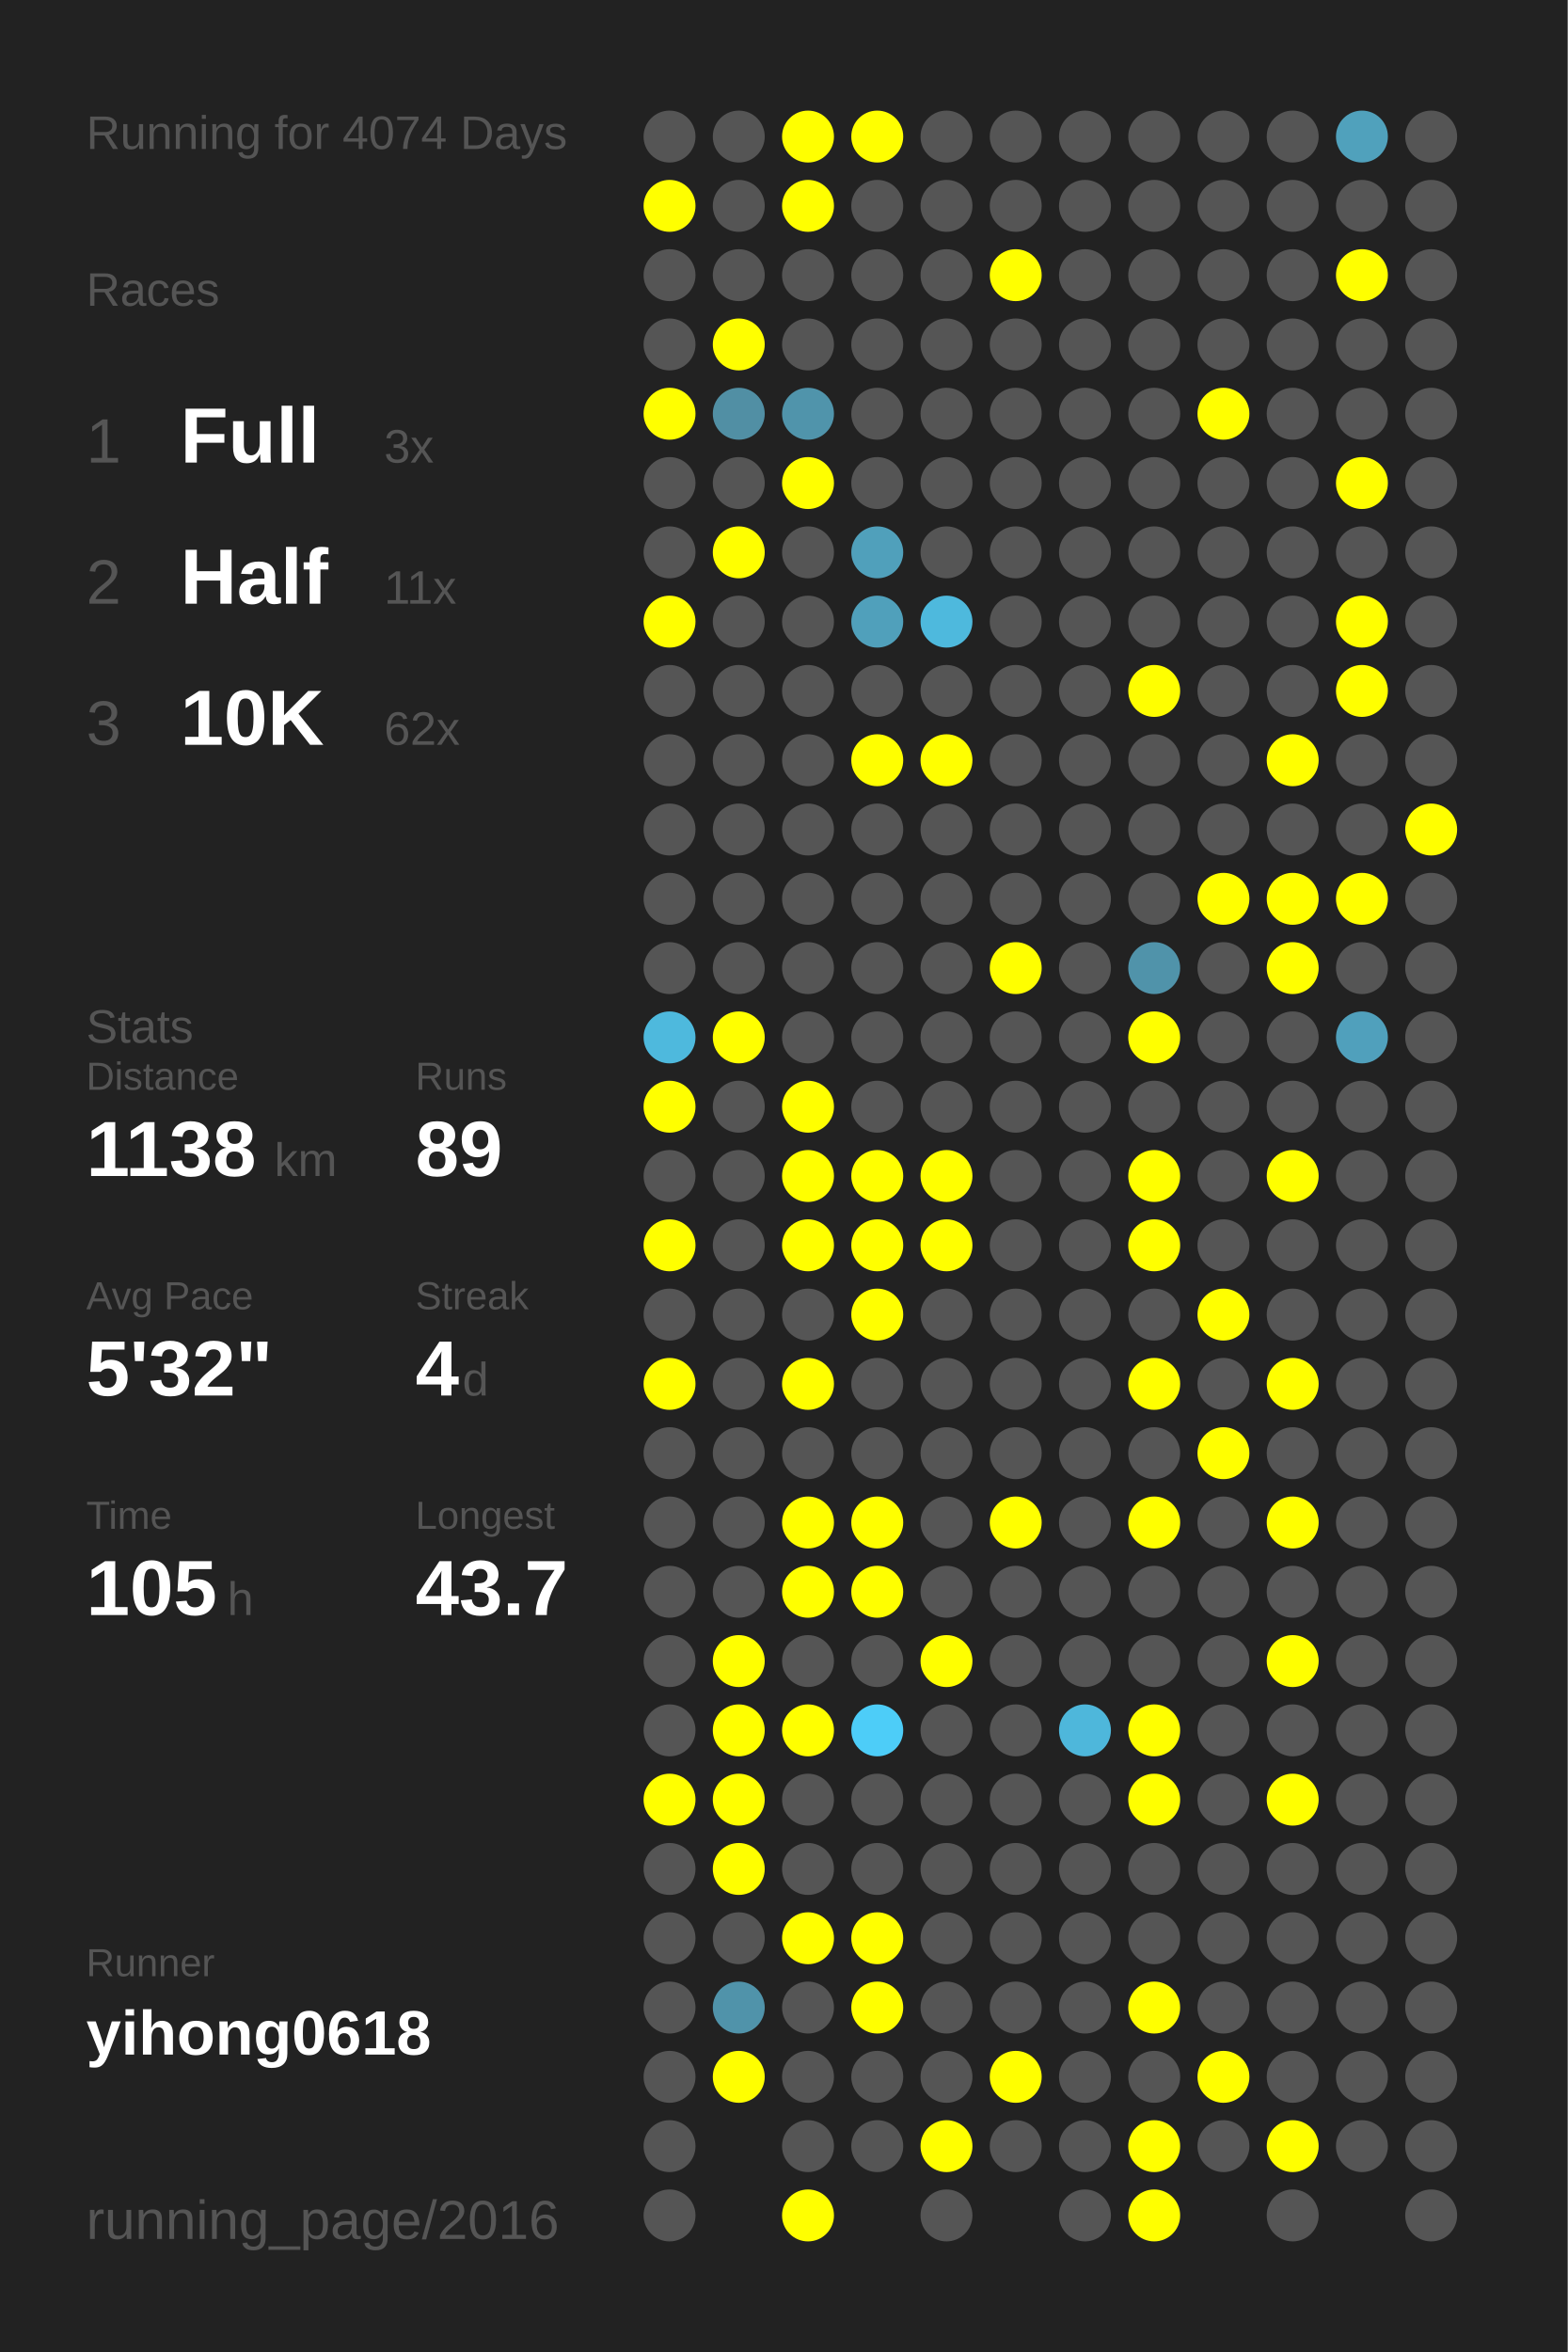
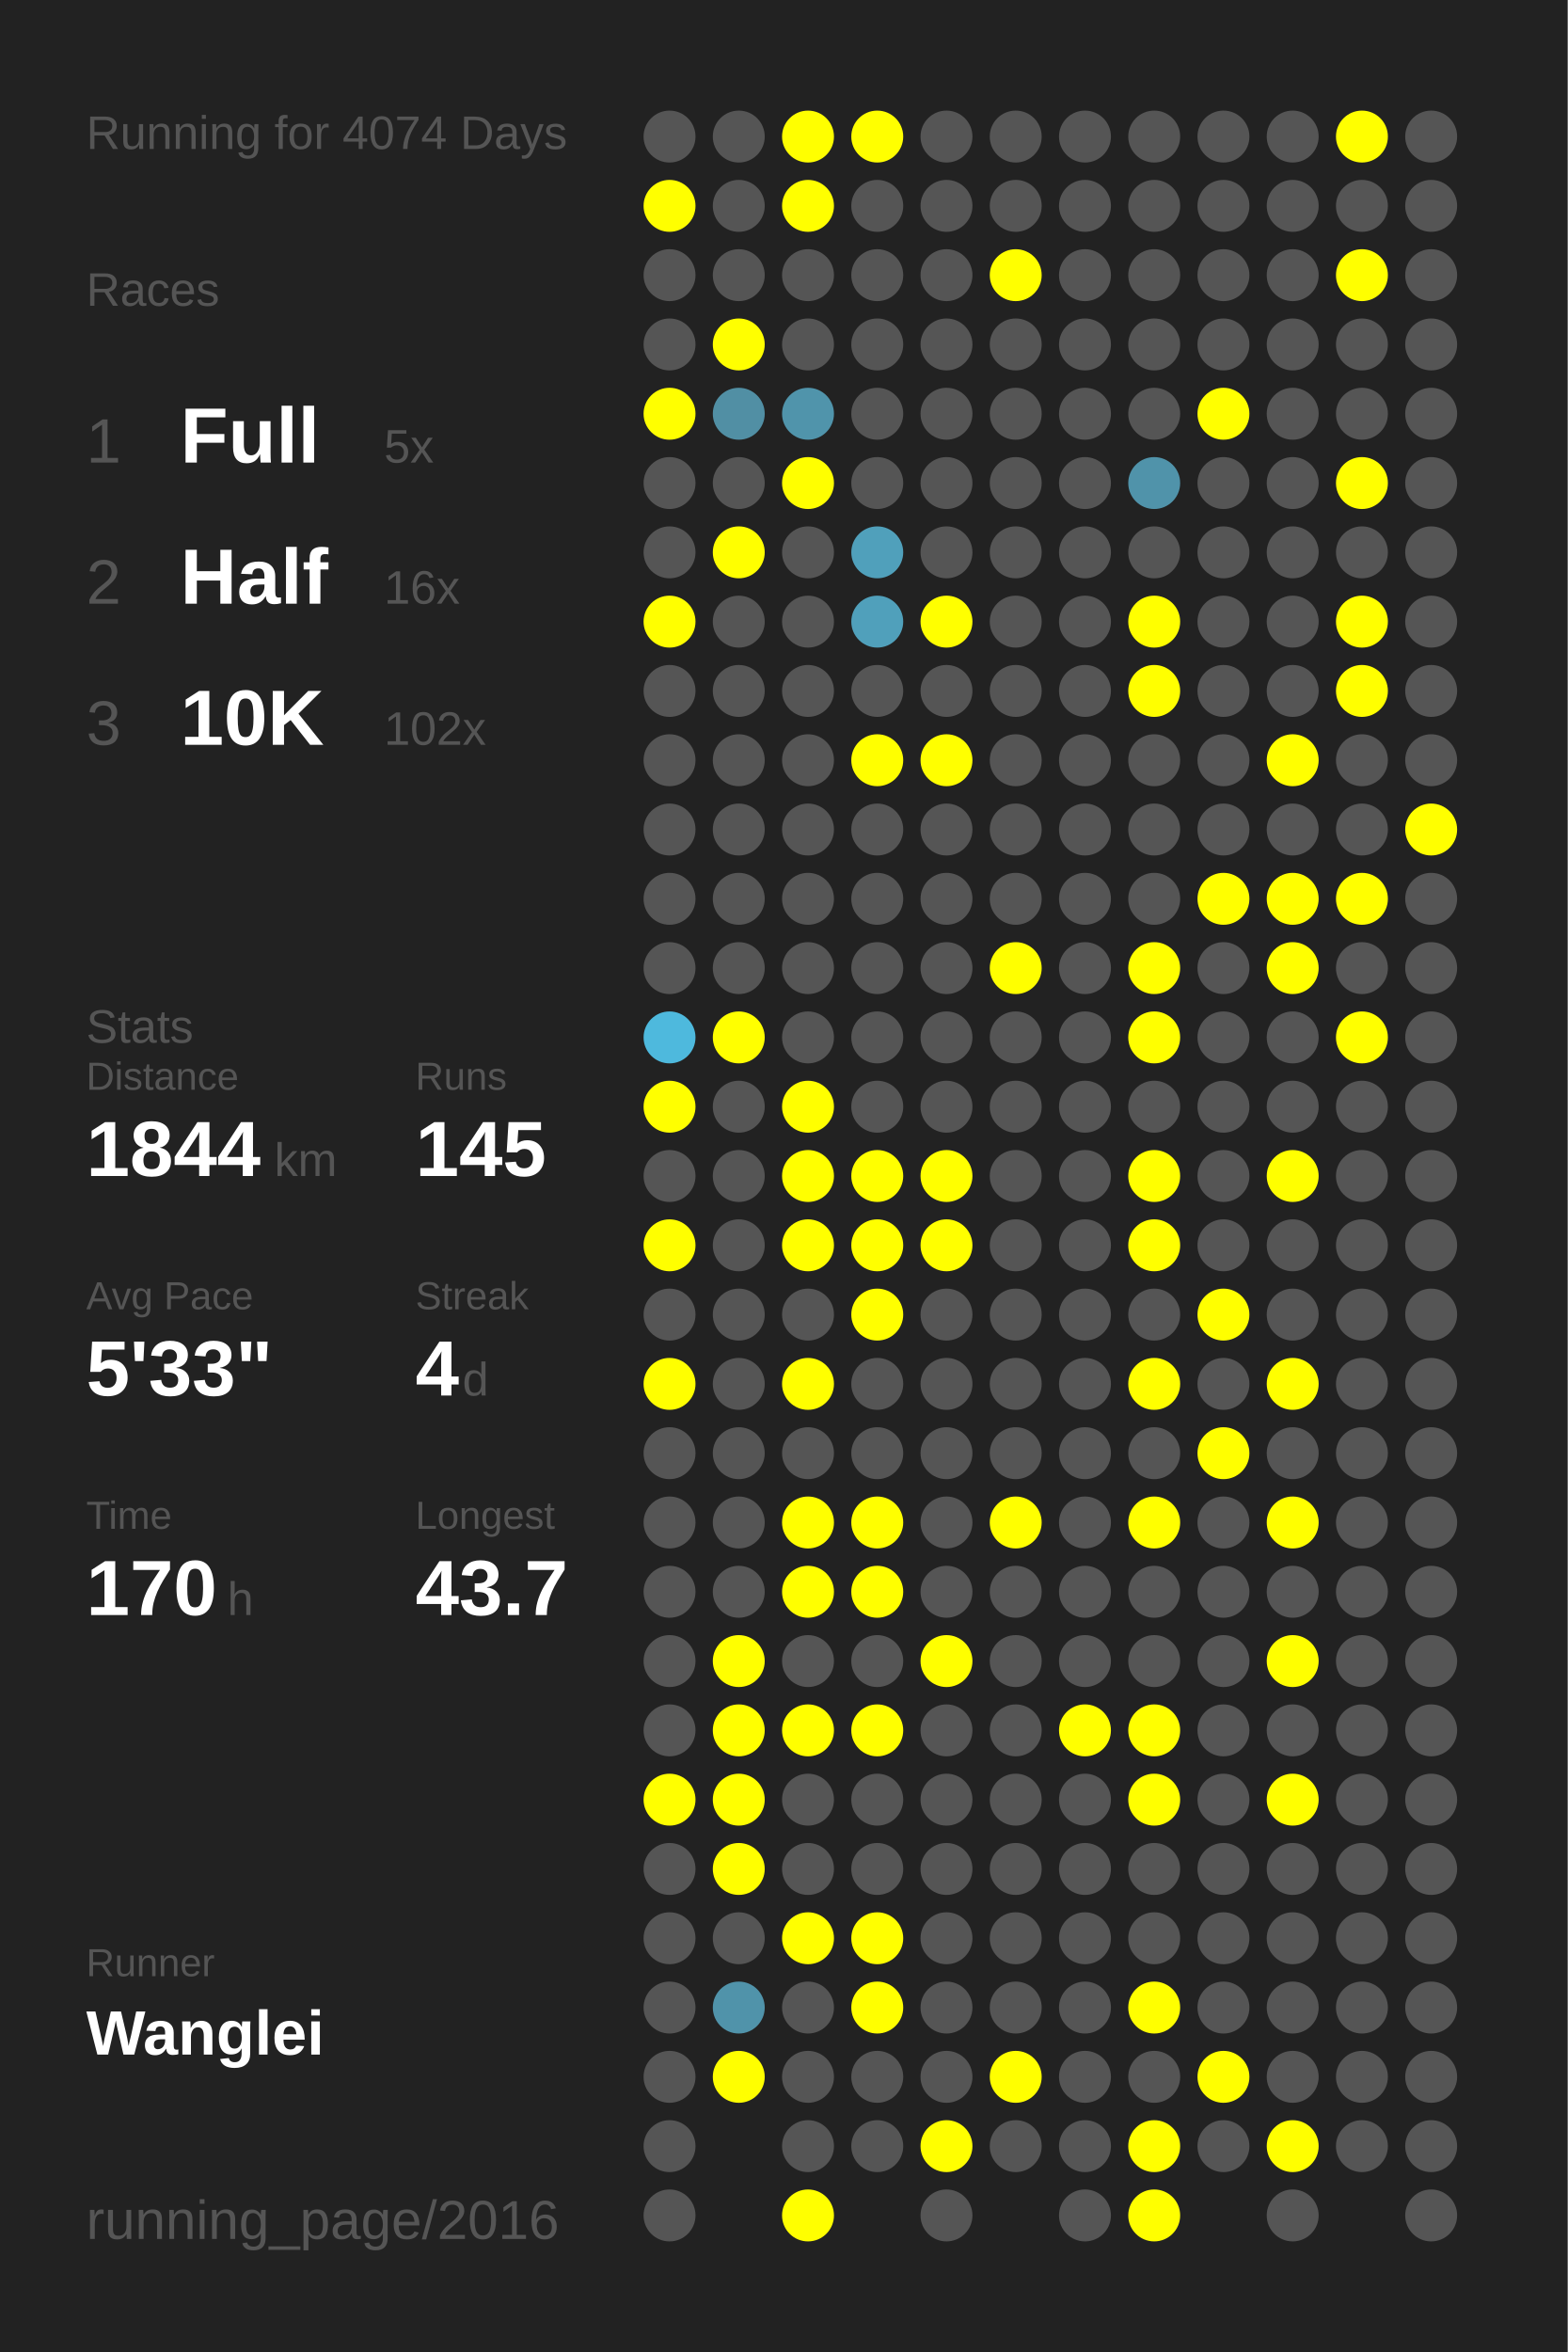
<svg xmlns="http://www.w3.org/2000/svg" baseProfile="full" height="300mm" version="1.1" viewBox="0,0,200,300" width="200mm">
  <defs />
  <rect fill="#222222" height="300" width="200" x="0" y="0" />
  <text fill="#555555" style="font-size:6px; font-family:Arial;" x="11" y="19">Running for 4074 Days</text>
  <text fill="#555555" style="font-size:6px; font-family:Arial;" x="11" y="39">Races</text>
  <text fill="#555555" style="font-size:8px; font-family:Arial;" x="11" y="59">1</text>
  <text fill="#FFFFFF" style="font-size:10px; font-family:Arial; font-weight:bold;" x="23" y="59">Full</text>
-   <text fill="#555555" style="font-size:6px; font-family:Arial;" x="49" y="59">3x</text>
+   <text fill="#555555" style="font-size:6px; font-family:Arial;" x="49" y="59">5x</text>
  <text fill="#555555" style="font-size:8px; font-family:Arial;" x="11" y="77">2</text>
  <text fill="#FFFFFF" style="font-size:10px; font-family:Arial; font-weight:bold;" x="23" y="77">Half</text>
-   <text fill="#555555" style="font-size:6px; font-family:Arial;" x="49" y="77">11x</text>
+   <text fill="#555555" style="font-size:6px; font-family:Arial;" x="49" y="77">16x</text>
  <text fill="#555555" style="font-size:8px; font-family:Arial;" x="11" y="95">3</text>
  <text fill="#FFFFFF" style="font-size:10px; font-family:Arial; font-weight:bold;" x="23" y="95">10K</text>
-   <text fill="#555555" style="font-size:6px; font-family:Arial;" x="49" y="95">62x</text>
+   <text fill="#555555" style="font-size:6px; font-family:Arial;" x="49" y="95">102x</text>
  <text fill="#555555" style="font-size:6px; font-family:Arial;" x="11" y="133">Stats</text>
  <text fill="#555555" style="font-size:5px; font-family:Arial;" x="11" y="139">Distance</text>
-   <text fill="#FFFFFF" style="font-size:10px; font-family:Arial; font-weight:bold;" x="11" y="150">1138</text>
+   <text fill="#FFFFFF" style="font-size:10px; font-family:Arial; font-weight:bold;" x="11" y="150">1844</text>
  <text fill="#555555" style="font-size:6px; font-family:Arial;" x="35" y="150">km</text>
  <text fill="#555555" style="font-size:5px; font-family:Arial;" x="53" y="139">Runs</text>
-   <text fill="#FFFFFF" style="font-size:10px; font-family:Arial; font-weight:bold;" x="53" y="150">89</text>
+   <text fill="#FFFFFF" style="font-size:10px; font-family:Arial; font-weight:bold;" x="53" y="150">145</text>
  <text fill="#555555" style="font-size:5px; font-family:Arial;" x="11" y="167">Avg Pace</text>
-   <text fill="#FFFFFF" style="font-size:10px; font-family:Arial; font-weight:bold;" x="11" y="178">5'32"</text>
+   <text fill="#FFFFFF" style="font-size:10px; font-family:Arial; font-weight:bold;" x="11" y="178">5'33"</text>
  <text fill="#555555" style="font-size:5px; font-family:Arial;" x="53" y="167">Streak</text>
  <text fill="#FFFFFF" style="font-size:10px; font-family:Arial; font-weight:bold;" x="53" y="178">4</text>
  <text fill="#555555" style="font-size:6px; font-family:Arial;" x="59" y="178">d</text>
  <text fill="#555555" style="font-size:5px; font-family:Arial;" x="11" y="195">Time</text>
-   <text fill="#FFFFFF" style="font-size:10px; font-family:Arial; font-weight:bold;" x="11" y="206">105</text>
+   <text fill="#FFFFFF" style="font-size:10px; font-family:Arial; font-weight:bold;" x="11" y="206">170</text>
  <text fill="#555555" style="font-size:6px; font-family:Arial;" x="29" y="206">h</text>
  <text fill="#555555" style="font-size:5px; font-family:Arial;" x="53" y="195">Longest</text>
  <text fill="#FFFFFF" style="font-size:10px; font-family:Arial; font-weight:bold;" x="53" y="206">43.7</text>
  <text fill="#555555" style="font-size:5px; font-family:Arial;" x="11" y="252.065">Runner</text>
-   <text fill="#FFFFFF" style="font-size:8px; font-family:Arial; font-weight:bold;" x="11" y="262.065">yihong0618</text>
+   <text fill="#FFFFFF" style="font-size:8px; font-family:Arial; font-weight:bold;" x="11" y="262.065">Wanglei</text>
  <text fill="#555555" style="font-size:7px; font-family:Arial;" x="11" y="285.581">running_page/2016</text>
  <circle cx="85.417" cy="17.419" fill="#555555" r="3.312" />
  <circle cx="85.417" cy="26.258" fill="#FFFF00" r="3.312" />
  <circle cx="85.417" cy="35.097" fill="#555555" r="3.312" />
  <circle cx="85.417" cy="43.935" fill="#555555" r="3.312" />
  <circle cx="85.417" cy="52.774" fill="#FFFF00" r="3.312" />
  <circle cx="85.417" cy="61.613" fill="#555555" r="3.312" />
  <circle cx="85.417" cy="70.452" fill="#555555" r="3.312" />
  <circle cx="85.417" cy="79.29" fill="#FFFF00" r="3.312" />
  <circle cx="85.417" cy="88.129" fill="#555555" r="3.312" />
  <circle cx="85.417" cy="96.968" fill="#555555" r="3.312" />
  <circle cx="85.417" cy="105.806" fill="#555555" r="3.312" />
  <circle cx="85.417" cy="114.645" fill="#555555" r="3.312" />
  <circle cx="85.417" cy="123.484" fill="#555555" r="3.312" />
  <circle cx="85.417" cy="132.323" fill="#4eb9dd" r="3.312" />
  <circle cx="85.417" cy="141.161" fill="#FFFF00" r="3.312" />
  <circle cx="85.417" cy="150" fill="#555555" r="3.312" />
  <circle cx="85.417" cy="158.839" fill="#FFFF00" r="3.312" />
  <circle cx="85.417" cy="167.677" fill="#555555" r="3.312" />
  <circle cx="85.417" cy="176.516" fill="#FFFF00" r="3.312" />
  <circle cx="85.417" cy="185.355" fill="#555555" r="3.312" />
  <circle cx="85.417" cy="194.194" fill="#555555" r="3.312" />
  <circle cx="85.417" cy="203.032" fill="#555555" r="3.312" />
  <circle cx="85.417" cy="211.871" fill="#555555" r="3.312" />
  <circle cx="85.417" cy="220.71" fill="#555555" r="3.312" />
  <circle cx="85.417" cy="229.548" fill="#FFFF00" r="3.312" />
  <circle cx="85.417" cy="238.387" fill="#555555" r="3.312" />
  <circle cx="85.417" cy="247.226" fill="#555555" r="3.312" />
  <circle cx="85.417" cy="256.065" fill="#555555" r="3.312" />
  <circle cx="85.417" cy="264.903" fill="#555555" r="3.312" />
  <circle cx="85.417" cy="273.742" fill="#555555" r="3.312" />
  <circle cx="85.417" cy="282.581" fill="#555555" r="3.312" />
  <circle cx="94.25" cy="17.419" fill="#555555" r="3.312" />
  <circle cx="94.25" cy="26.258" fill="#555555" r="3.312" />
  <circle cx="94.25" cy="35.097" fill="#555555" r="3.312" />
  <circle cx="94.25" cy="43.935" fill="#FFFF00" r="3.312" />
  <circle cx="94.25" cy="52.774" fill="#518fa4" r="3.312" />
  <circle cx="94.25" cy="61.613" fill="#555555" r="3.312" />
  <circle cx="94.25" cy="70.452" fill="#FFFF00" r="3.312" />
  <circle cx="94.25" cy="79.29" fill="#555555" r="3.312" />
  <circle cx="94.25" cy="88.129" fill="#555555" r="3.312" />
  <circle cx="94.25" cy="96.968" fill="#555555" r="3.312" />
  <circle cx="94.25" cy="105.806" fill="#555555" r="3.312" />
  <circle cx="94.25" cy="114.645" fill="#555555" r="3.312" />
  <circle cx="94.25" cy="123.484" fill="#555555" r="3.312" />
  <circle cx="94.25" cy="132.323" fill="#FFFF00" r="3.312" />
  <circle cx="94.25" cy="141.161" fill="#555555" r="3.312" />
  <circle cx="94.25" cy="150" fill="#555555" r="3.312" />
  <circle cx="94.25" cy="158.839" fill="#555555" r="3.312" />
  <circle cx="94.25" cy="167.677" fill="#555555" r="3.312" />
  <circle cx="94.25" cy="176.516" fill="#555555" r="3.312" />
  <circle cx="94.25" cy="185.355" fill="#555555" r="3.312" />
  <circle cx="94.25" cy="194.194" fill="#555555" r="3.312" />
  <circle cx="94.25" cy="203.032" fill="#555555" r="3.312" />
  <circle cx="94.25" cy="211.871" fill="#FFFF00" r="3.312" />
  <circle cx="94.25" cy="220.71" fill="#FFFF00" r="3.312" />
  <circle cx="94.25" cy="229.548" fill="#FFFF00" r="3.312" />
  <circle cx="94.25" cy="238.387" fill="#FFFF00" r="3.312" />
  <circle cx="94.25" cy="247.226" fill="#555555" r="3.312" />
  <circle cx="94.25" cy="256.065" fill="#5093aa" r="3.312" />
  <circle cx="94.25" cy="264.903" fill="#FFFF00" r="3.312" />
  <circle cx="103.083" cy="17.419" fill="#FFFF00" r="3.312" />
  <circle cx="103.083" cy="26.258" fill="#FFFF00" r="3.312" />
  <circle cx="103.083" cy="35.097" fill="#555555" r="3.312" />
  <circle cx="103.083" cy="43.935" fill="#555555" r="3.312" />
  <circle cx="103.083" cy="52.774" fill="#5094ab" r="3.312" />
  <circle cx="103.083" cy="61.613" fill="#FFFF00" r="3.312" />
  <circle cx="103.083" cy="70.452" fill="#555555" r="3.312" />
  <circle cx="103.083" cy="79.29" fill="#555555" r="3.312" />
  <circle cx="103.083" cy="88.129" fill="#555555" r="3.312" />
  <circle cx="103.083" cy="96.968" fill="#555555" r="3.312" />
  <circle cx="103.083" cy="105.806" fill="#555555" r="3.312" />
  <circle cx="103.083" cy="114.645" fill="#555555" r="3.312" />
  <circle cx="103.083" cy="123.484" fill="#555555" r="3.312" />
  <circle cx="103.083" cy="132.323" fill="#555555" r="3.312" />
  <circle cx="103.083" cy="141.161" fill="#FFFF00" r="3.312" />
  <circle cx="103.083" cy="150" fill="#FFFF00" r="3.312" />
  <circle cx="103.083" cy="158.839" fill="#FFFF00" r="3.312" />
  <circle cx="103.083" cy="167.677" fill="#555555" r="3.312" />
  <circle cx="103.083" cy="176.516" fill="#FFFF00" r="3.312" />
  <circle cx="103.083" cy="185.355" fill="#555555" r="3.312" />
  <circle cx="103.083" cy="194.194" fill="#FFFF00" r="3.312" />
  <circle cx="103.083" cy="203.032" fill="#FFFF00" r="3.312" />
  <circle cx="103.083" cy="211.871" fill="#555555" r="3.312" />
  <circle cx="103.083" cy="220.71" fill="#FFFF00" r="3.312" />
  <circle cx="103.083" cy="229.548" fill="#555555" r="3.312" />
  <circle cx="103.083" cy="238.387" fill="#555555" r="3.312" />
  <circle cx="103.083" cy="247.226" fill="#FFFF00" r="3.312" />
  <circle cx="103.083" cy="256.065" fill="#555555" r="3.312" />
  <circle cx="103.083" cy="264.903" fill="#555555" r="3.312" />
  <circle cx="103.083" cy="273.742" fill="#555555" r="3.312" />
  <circle cx="103.083" cy="282.581" fill="#FFFF00" r="3.312" />
  <circle cx="111.917" cy="17.419" fill="#FFFF00" r="3.312" />
  <circle cx="111.917" cy="26.258" fill="#555555" r="3.312" />
  <circle cx="111.917" cy="35.097" fill="#555555" r="3.312" />
  <circle cx="111.917" cy="43.935" fill="#555555" r="3.312" />
  <circle cx="111.917" cy="52.774" fill="#555555" r="3.312" />
  <circle cx="111.917" cy="61.613" fill="#555555" r="3.312" />
  <circle cx="111.917" cy="70.452" fill="#50a0bb" r="3.312" />
  <circle cx="111.917" cy="79.29" fill="#50a0bb" r="3.312" />
  <circle cx="111.917" cy="88.129" fill="#555555" r="3.312" />
  <circle cx="111.917" cy="96.968" fill="#FFFF00" r="3.312" />
  <circle cx="111.917" cy="105.806" fill="#555555" r="3.312" />
  <circle cx="111.917" cy="114.645" fill="#555555" r="3.312" />
  <circle cx="111.917" cy="123.484" fill="#555555" r="3.312" />
  <circle cx="111.917" cy="132.323" fill="#555555" r="3.312" />
  <circle cx="111.917" cy="141.161" fill="#555555" r="3.312" />
  <circle cx="111.917" cy="150" fill="#FFFF00" r="3.312" />
  <circle cx="111.917" cy="158.839" fill="#FFFF00" r="3.312" />
  <circle cx="111.917" cy="167.677" fill="#FFFF00" r="3.312" />
  <circle cx="111.917" cy="176.516" fill="#555555" r="3.312" />
  <circle cx="111.917" cy="185.355" fill="#555555" r="3.312" />
  <circle cx="111.917" cy="194.194" fill="#FFFF00" r="3.312" />
  <circle cx="111.917" cy="203.032" fill="#FFFF00" r="3.312" />
  <circle cx="111.917" cy="211.871" fill="#555555" r="3.312" />
-   <circle cx="111.917" cy="220.71" fill="#4dcdf8" r="3.312" />
+   <circle cx="111.917" cy="220.71" fill="#FFFF00" r="3.312" />
  <circle cx="111.917" cy="229.548" fill="#555555" r="3.312" />
  <circle cx="111.917" cy="238.387" fill="#555555" r="3.312" />
  <circle cx="111.917" cy="247.226" fill="#FFFF00" r="3.312" />
  <circle cx="111.917" cy="256.065" fill="#FFFF00" r="3.312" />
  <circle cx="111.917" cy="264.903" fill="#555555" r="3.312" />
  <circle cx="111.917" cy="273.742" fill="#555555" r="3.312" />
  <circle cx="120.75" cy="17.419" fill="#555555" r="3.312" />
  <circle cx="120.75" cy="26.258" fill="#555555" r="3.312" />
  <circle cx="120.75" cy="35.097" fill="#555555" r="3.312" />
  <circle cx="120.75" cy="43.935" fill="#555555" r="3.312" />
  <circle cx="120.75" cy="52.774" fill="#555555" r="3.312" />
  <circle cx="120.75" cy="61.613" fill="#555555" r="3.312" />
  <circle cx="120.75" cy="70.452" fill="#555555" r="3.312" />
-   <circle cx="120.75" cy="79.29" fill="#4eb9dd" r="3.312" />
+   <circle cx="120.75" cy="79.29" fill="#FFFF00" r="3.312" />
  <circle cx="120.75" cy="88.129" fill="#555555" r="3.312" />
  <circle cx="120.75" cy="96.968" fill="#FFFF00" r="3.312" />
  <circle cx="120.75" cy="105.806" fill="#555555" r="3.312" />
  <circle cx="120.75" cy="114.645" fill="#555555" r="3.312" />
  <circle cx="120.75" cy="123.484" fill="#555555" r="3.312" />
  <circle cx="120.75" cy="132.323" fill="#555555" r="3.312" />
  <circle cx="120.75" cy="141.161" fill="#555555" r="3.312" />
  <circle cx="120.75" cy="150" fill="#FFFF00" r="3.312" />
  <circle cx="120.75" cy="158.839" fill="#FFFF00" r="3.312" />
  <circle cx="120.75" cy="167.677" fill="#555555" r="3.312" />
  <circle cx="120.75" cy="176.516" fill="#555555" r="3.312" />
  <circle cx="120.75" cy="185.355" fill="#555555" r="3.312" />
  <circle cx="120.75" cy="194.194" fill="#555555" r="3.312" />
  <circle cx="120.75" cy="203.032" fill="#555555" r="3.312" />
  <circle cx="120.75" cy="211.871" fill="#FFFF00" r="3.312" />
  <circle cx="120.75" cy="220.71" fill="#555555" r="3.312" />
  <circle cx="120.75" cy="229.548" fill="#555555" r="3.312" />
  <circle cx="120.75" cy="238.387" fill="#555555" r="3.312" />
  <circle cx="120.75" cy="247.226" fill="#555555" r="3.312" />
  <circle cx="120.75" cy="256.065" fill="#555555" r="3.312" />
  <circle cx="120.75" cy="264.903" fill="#555555" r="3.312" />
  <circle cx="120.75" cy="273.742" fill="#FFFF00" r="3.312" />
  <circle cx="120.75" cy="282.581" fill="#555555" r="3.312" />
  <circle cx="129.583" cy="17.419" fill="#555555" r="3.312" />
  <circle cx="129.583" cy="26.258" fill="#555555" r="3.312" />
  <circle cx="129.583" cy="35.097" fill="#FFFF00" r="3.312" />
  <circle cx="129.583" cy="43.935" fill="#555555" r="3.312" />
  <circle cx="129.583" cy="52.774" fill="#555555" r="3.312" />
  <circle cx="129.583" cy="61.613" fill="#555555" r="3.312" />
  <circle cx="129.583" cy="70.452" fill="#555555" r="3.312" />
  <circle cx="129.583" cy="79.29" fill="#555555" r="3.312" />
  <circle cx="129.583" cy="88.129" fill="#555555" r="3.312" />
  <circle cx="129.583" cy="96.968" fill="#555555" r="3.312" />
  <circle cx="129.583" cy="105.806" fill="#555555" r="3.312" />
  <circle cx="129.583" cy="114.645" fill="#555555" r="3.312" />
  <circle cx="129.583" cy="123.484" fill="#FFFF00" r="3.312" />
  <circle cx="129.583" cy="132.323" fill="#555555" r="3.312" />
  <circle cx="129.583" cy="141.161" fill="#555555" r="3.312" />
  <circle cx="129.583" cy="150" fill="#555555" r="3.312" />
  <circle cx="129.583" cy="158.839" fill="#555555" r="3.312" />
  <circle cx="129.583" cy="167.677" fill="#555555" r="3.312" />
  <circle cx="129.583" cy="176.516" fill="#555555" r="3.312" />
  <circle cx="129.583" cy="185.355" fill="#555555" r="3.312" />
  <circle cx="129.583" cy="194.194" fill="#FFFF00" r="3.312" />
  <circle cx="129.583" cy="203.032" fill="#555555" r="3.312" />
  <circle cx="129.583" cy="211.871" fill="#555555" r="3.312" />
  <circle cx="129.583" cy="220.71" fill="#555555" r="3.312" />
  <circle cx="129.583" cy="229.548" fill="#555555" r="3.312" />
  <circle cx="129.583" cy="238.387" fill="#555555" r="3.312" />
  <circle cx="129.583" cy="247.226" fill="#555555" r="3.312" />
  <circle cx="129.583" cy="256.065" fill="#555555" r="3.312" />
  <circle cx="129.583" cy="264.903" fill="#FFFF00" r="3.312" />
  <circle cx="129.583" cy="273.742" fill="#555555" r="3.312" />
  <circle cx="138.417" cy="17.419" fill="#555555" r="3.312" />
  <circle cx="138.417" cy="26.258" fill="#555555" r="3.312" />
  <circle cx="138.417" cy="35.097" fill="#555555" r="3.312" />
  <circle cx="138.417" cy="43.935" fill="#555555" r="3.312" />
  <circle cx="138.417" cy="52.774" fill="#555555" r="3.312" />
  <circle cx="138.417" cy="61.613" fill="#555555" r="3.312" />
  <circle cx="138.417" cy="70.452" fill="#555555" r="3.312" />
  <circle cx="138.417" cy="79.29" fill="#555555" r="3.312" />
  <circle cx="138.417" cy="88.129" fill="#555555" r="3.312" />
  <circle cx="138.417" cy="96.968" fill="#555555" r="3.312" />
  <circle cx="138.417" cy="105.806" fill="#555555" r="3.312" />
  <circle cx="138.417" cy="114.645" fill="#555555" r="3.312" />
  <circle cx="138.417" cy="123.484" fill="#555555" r="3.312" />
  <circle cx="138.417" cy="132.323" fill="#555555" r="3.312" />
  <circle cx="138.417" cy="141.161" fill="#555555" r="3.312" />
  <circle cx="138.417" cy="150" fill="#555555" r="3.312" />
  <circle cx="138.417" cy="158.839" fill="#555555" r="3.312" />
  <circle cx="138.417" cy="167.677" fill="#555555" r="3.312" />
  <circle cx="138.417" cy="176.516" fill="#555555" r="3.312" />
  <circle cx="138.417" cy="185.355" fill="#555555" r="3.312" />
  <circle cx="138.417" cy="194.194" fill="#555555" r="3.312" />
  <circle cx="138.417" cy="203.032" fill="#555555" r="3.312" />
  <circle cx="138.417" cy="211.871" fill="#555555" r="3.312" />
-   <circle cx="138.417" cy="220.71" fill="#4eb7db" r="3.312" />
+   <circle cx="138.417" cy="220.71" fill="#FFFF00" r="3.312" />
  <circle cx="138.417" cy="229.548" fill="#555555" r="3.312" />
  <circle cx="138.417" cy="238.387" fill="#555555" r="3.312" />
  <circle cx="138.417" cy="247.226" fill="#555555" r="3.312" />
  <circle cx="138.417" cy="256.065" fill="#555555" r="3.312" />
  <circle cx="138.417" cy="264.903" fill="#555555" r="3.312" />
  <circle cx="138.417" cy="273.742" fill="#555555" r="3.312" />
  <circle cx="138.417" cy="282.581" fill="#555555" r="3.312" />
  <circle cx="147.25" cy="17.419" fill="#555555" r="3.312" />
  <circle cx="147.25" cy="26.258" fill="#555555" r="3.312" />
  <circle cx="147.25" cy="35.097" fill="#555555" r="3.312" />
  <circle cx="147.25" cy="43.935" fill="#555555" r="3.312" />
  <circle cx="147.25" cy="52.774" fill="#555555" r="3.312" />
-   <circle cx="147.25" cy="61.613" fill="#555555" r="3.312" />
+   <circle cx="147.25" cy="61.613" fill="#5093aa" r="3.312" />
  <circle cx="147.25" cy="70.452" fill="#555555" r="3.312" />
-   <circle cx="147.25" cy="79.29" fill="#555555" r="3.312" />
+   <circle cx="147.25" cy="79.29" fill="#FFFF00" r="3.312" />
  <circle cx="147.25" cy="88.129" fill="#FFFF00" r="3.312" />
  <circle cx="147.25" cy="96.968" fill="#555555" r="3.312" />
  <circle cx="147.25" cy="105.806" fill="#555555" r="3.312" />
  <circle cx="147.25" cy="114.645" fill="#555555" r="3.312" />
-   <circle cx="147.25" cy="123.484" fill="#5093aa" r="3.312" />
+   <circle cx="147.25" cy="123.484" fill="#FFFF00" r="3.312" />
  <circle cx="147.25" cy="132.323" fill="#FFFF00" r="3.312" />
  <circle cx="147.25" cy="141.161" fill="#555555" r="3.312" />
  <circle cx="147.25" cy="150" fill="#FFFF00" r="3.312" />
  <circle cx="147.25" cy="158.839" fill="#FFFF00" r="3.312" />
  <circle cx="147.25" cy="167.677" fill="#555555" r="3.312" />
  <circle cx="147.25" cy="176.516" fill="#FFFF00" r="3.312" />
  <circle cx="147.25" cy="185.355" fill="#555555" r="3.312" />
  <circle cx="147.25" cy="194.194" fill="#FFFF00" r="3.312" />
  <circle cx="147.25" cy="203.032" fill="#555555" r="3.312" />
  <circle cx="147.25" cy="211.871" fill="#555555" r="3.312" />
  <circle cx="147.25" cy="220.71" fill="#FFFF00" r="3.312" />
  <circle cx="147.25" cy="229.548" fill="#FFFF00" r="3.312" />
  <circle cx="147.25" cy="238.387" fill="#555555" r="3.312" />
  <circle cx="147.25" cy="247.226" fill="#555555" r="3.312" />
  <circle cx="147.25" cy="256.065" fill="#FFFF00" r="3.312" />
  <circle cx="147.25" cy="264.903" fill="#555555" r="3.312" />
  <circle cx="147.25" cy="273.742" fill="#FFFF00" r="3.312" />
  <circle cx="147.25" cy="282.581" fill="#FFFF00" r="3.312" />
  <circle cx="156.083" cy="17.419" fill="#555555" r="3.312" />
  <circle cx="156.083" cy="26.258" fill="#555555" r="3.312" />
  <circle cx="156.083" cy="35.097" fill="#555555" r="3.312" />
  <circle cx="156.083" cy="43.935" fill="#555555" r="3.312" />
  <circle cx="156.083" cy="52.774" fill="#FFFF00" r="3.312" />
  <circle cx="156.083" cy="61.613" fill="#555555" r="3.312" />
  <circle cx="156.083" cy="70.452" fill="#555555" r="3.312" />
  <circle cx="156.083" cy="79.29" fill="#555555" r="3.312" />
  <circle cx="156.083" cy="88.129" fill="#555555" r="3.312" />
  <circle cx="156.083" cy="96.968" fill="#555555" r="3.312" />
  <circle cx="156.083" cy="105.806" fill="#555555" r="3.312" />
  <circle cx="156.083" cy="114.645" fill="#FFFF00" r="3.312" />
  <circle cx="156.083" cy="123.484" fill="#555555" r="3.312" />
  <circle cx="156.083" cy="132.323" fill="#555555" r="3.312" />
  <circle cx="156.083" cy="141.161" fill="#555555" r="3.312" />
  <circle cx="156.083" cy="150" fill="#555555" r="3.312" />
  <circle cx="156.083" cy="158.839" fill="#555555" r="3.312" />
  <circle cx="156.083" cy="167.677" fill="#FFFF00" r="3.312" />
  <circle cx="156.083" cy="176.516" fill="#555555" r="3.312" />
  <circle cx="156.083" cy="185.355" fill="#FFFF00" r="3.312" />
  <circle cx="156.083" cy="194.194" fill="#555555" r="3.312" />
  <circle cx="156.083" cy="203.032" fill="#555555" r="3.312" />
  <circle cx="156.083" cy="211.871" fill="#555555" r="3.312" />
  <circle cx="156.083" cy="220.71" fill="#555555" r="3.312" />
  <circle cx="156.083" cy="229.548" fill="#555555" r="3.312" />
  <circle cx="156.083" cy="238.387" fill="#555555" r="3.312" />
  <circle cx="156.083" cy="247.226" fill="#555555" r="3.312" />
  <circle cx="156.083" cy="256.065" fill="#555555" r="3.312" />
  <circle cx="156.083" cy="264.903" fill="#FFFF00" r="3.312" />
  <circle cx="156.083" cy="273.742" fill="#555555" r="3.312" />
  <circle cx="164.917" cy="17.419" fill="#555555" r="3.312" />
  <circle cx="164.917" cy="26.258" fill="#555555" r="3.312" />
  <circle cx="164.917" cy="35.097" fill="#555555" r="3.312" />
  <circle cx="164.917" cy="43.935" fill="#555555" r="3.312" />
  <circle cx="164.917" cy="52.774" fill="#555555" r="3.312" />
  <circle cx="164.917" cy="61.613" fill="#555555" r="3.312" />
  <circle cx="164.917" cy="70.452" fill="#555555" r="3.312" />
  <circle cx="164.917" cy="79.29" fill="#555555" r="3.312" />
  <circle cx="164.917" cy="88.129" fill="#555555" r="3.312" />
  <circle cx="164.917" cy="96.968" fill="#FFFF00" r="3.312" />
  <circle cx="164.917" cy="105.806" fill="#555555" r="3.312" />
  <circle cx="164.917" cy="114.645" fill="#FFFF00" r="3.312" />
  <circle cx="164.917" cy="123.484" fill="#FFFF00" r="3.312" />
  <circle cx="164.917" cy="132.323" fill="#555555" r="3.312" />
  <circle cx="164.917" cy="141.161" fill="#555555" r="3.312" />
  <circle cx="164.917" cy="150" fill="#FFFF00" r="3.312" />
  <circle cx="164.917" cy="158.839" fill="#555555" r="3.312" />
  <circle cx="164.917" cy="167.677" fill="#555555" r="3.312" />
  <circle cx="164.917" cy="176.516" fill="#FFFF00" r="3.312" />
  <circle cx="164.917" cy="185.355" fill="#555555" r="3.312" />
  <circle cx="164.917" cy="194.194" fill="#FFFF00" r="3.312" />
  <circle cx="164.917" cy="203.032" fill="#555555" r="3.312" />
  <circle cx="164.917" cy="211.871" fill="#FFFF00" r="3.312" />
  <circle cx="164.917" cy="220.71" fill="#555555" r="3.312" />
  <circle cx="164.917" cy="229.548" fill="#FFFF00" r="3.312" />
  <circle cx="164.917" cy="238.387" fill="#555555" r="3.312" />
  <circle cx="164.917" cy="247.226" fill="#555555" r="3.312" />
  <circle cx="164.917" cy="256.065" fill="#555555" r="3.312" />
  <circle cx="164.917" cy="264.903" fill="#555555" r="3.312" />
  <circle cx="164.917" cy="273.742" fill="#FFFF00" r="3.312" />
  <circle cx="164.917" cy="282.581" fill="#555555" r="3.312" />
-   <circle cx="173.75" cy="17.419" fill="#50a1bc" r="3.312" />
+   <circle cx="173.75" cy="17.419" fill="#FFFF00" r="3.312" />
  <circle cx="173.75" cy="26.258" fill="#555555" r="3.312" />
  <circle cx="173.75" cy="35.097" fill="#FFFF00" r="3.312" />
  <circle cx="173.75" cy="43.935" fill="#555555" r="3.312" />
  <circle cx="173.75" cy="52.774" fill="#555555" r="3.312" />
  <circle cx="173.75" cy="61.613" fill="#FFFF00" r="3.312" />
  <circle cx="173.75" cy="70.452" fill="#555555" r="3.312" />
  <circle cx="173.75" cy="79.29" fill="#FFFF00" r="3.312" />
  <circle cx="173.75" cy="88.129" fill="#FFFF00" r="3.312" />
  <circle cx="173.75" cy="96.968" fill="#555555" r="3.312" />
  <circle cx="173.75" cy="105.806" fill="#555555" r="3.312" />
  <circle cx="173.75" cy="114.645" fill="#FFFF00" r="3.312" />
  <circle cx="173.75" cy="123.484" fill="#555555" r="3.312" />
-   <circle cx="173.75" cy="132.323" fill="#50a0bc" r="3.312" />
+   <circle cx="173.75" cy="132.323" fill="#FFFF00" r="3.312" />
  <circle cx="173.75" cy="141.161" fill="#555555" r="3.312" />
  <circle cx="173.75" cy="150" fill="#555555" r="3.312" />
  <circle cx="173.75" cy="158.839" fill="#555555" r="3.312" />
  <circle cx="173.75" cy="167.677" fill="#555555" r="3.312" />
  <circle cx="173.75" cy="176.516" fill="#555555" r="3.312" />
  <circle cx="173.75" cy="185.355" fill="#555555" r="3.312" />
  <circle cx="173.75" cy="194.194" fill="#555555" r="3.312" />
  <circle cx="173.75" cy="203.032" fill="#555555" r="3.312" />
  <circle cx="173.75" cy="211.871" fill="#555555" r="3.312" />
  <circle cx="173.75" cy="220.71" fill="#555555" r="3.312" />
  <circle cx="173.75" cy="229.548" fill="#555555" r="3.312" />
  <circle cx="173.75" cy="238.387" fill="#555555" r="3.312" />
  <circle cx="173.75" cy="247.226" fill="#555555" r="3.312" />
  <circle cx="173.75" cy="256.065" fill="#555555" r="3.312" />
  <circle cx="173.75" cy="264.903" fill="#555555" r="3.312" />
  <circle cx="173.75" cy="273.742" fill="#555555" r="3.312" />
  <circle cx="182.583" cy="17.419" fill="#555555" r="3.312" />
  <circle cx="182.583" cy="26.258" fill="#555555" r="3.312" />
  <circle cx="182.583" cy="35.097" fill="#555555" r="3.312" />
  <circle cx="182.583" cy="43.935" fill="#555555" r="3.312" />
  <circle cx="182.583" cy="52.774" fill="#555555" r="3.312" />
  <circle cx="182.583" cy="61.613" fill="#555555" r="3.312" />
  <circle cx="182.583" cy="70.452" fill="#555555" r="3.312" />
  <circle cx="182.583" cy="79.29" fill="#555555" r="3.312" />
  <circle cx="182.583" cy="88.129" fill="#555555" r="3.312" />
  <circle cx="182.583" cy="96.968" fill="#555555" r="3.312" />
  <circle cx="182.583" cy="105.806" fill="#FFFF00" r="3.312" />
  <circle cx="182.583" cy="114.645" fill="#555555" r="3.312" />
  <circle cx="182.583" cy="123.484" fill="#555555" r="3.312" />
  <circle cx="182.583" cy="132.323" fill="#555555" r="3.312" />
  <circle cx="182.583" cy="141.161" fill="#555555" r="3.312" />
  <circle cx="182.583" cy="150" fill="#555555" r="3.312" />
  <circle cx="182.583" cy="158.839" fill="#555555" r="3.312" />
  <circle cx="182.583" cy="167.677" fill="#555555" r="3.312" />
  <circle cx="182.583" cy="176.516" fill="#555555" r="3.312" />
  <circle cx="182.583" cy="185.355" fill="#555555" r="3.312" />
  <circle cx="182.583" cy="194.194" fill="#555555" r="3.312" />
  <circle cx="182.583" cy="203.032" fill="#555555" r="3.312" />
  <circle cx="182.583" cy="211.871" fill="#555555" r="3.312" />
  <circle cx="182.583" cy="220.71" fill="#555555" r="3.312" />
  <circle cx="182.583" cy="229.548" fill="#555555" r="3.312" />
  <circle cx="182.583" cy="238.387" fill="#555555" r="3.312" />
  <circle cx="182.583" cy="247.226" fill="#555555" r="3.312" />
  <circle cx="182.583" cy="256.065" fill="#555555" r="3.312" />
  <circle cx="182.583" cy="264.903" fill="#555555" r="3.312" />
  <circle cx="182.583" cy="273.742" fill="#555555" r="3.312" />
  <circle cx="182.583" cy="282.581" fill="#555555" r="3.312" />
</svg>
